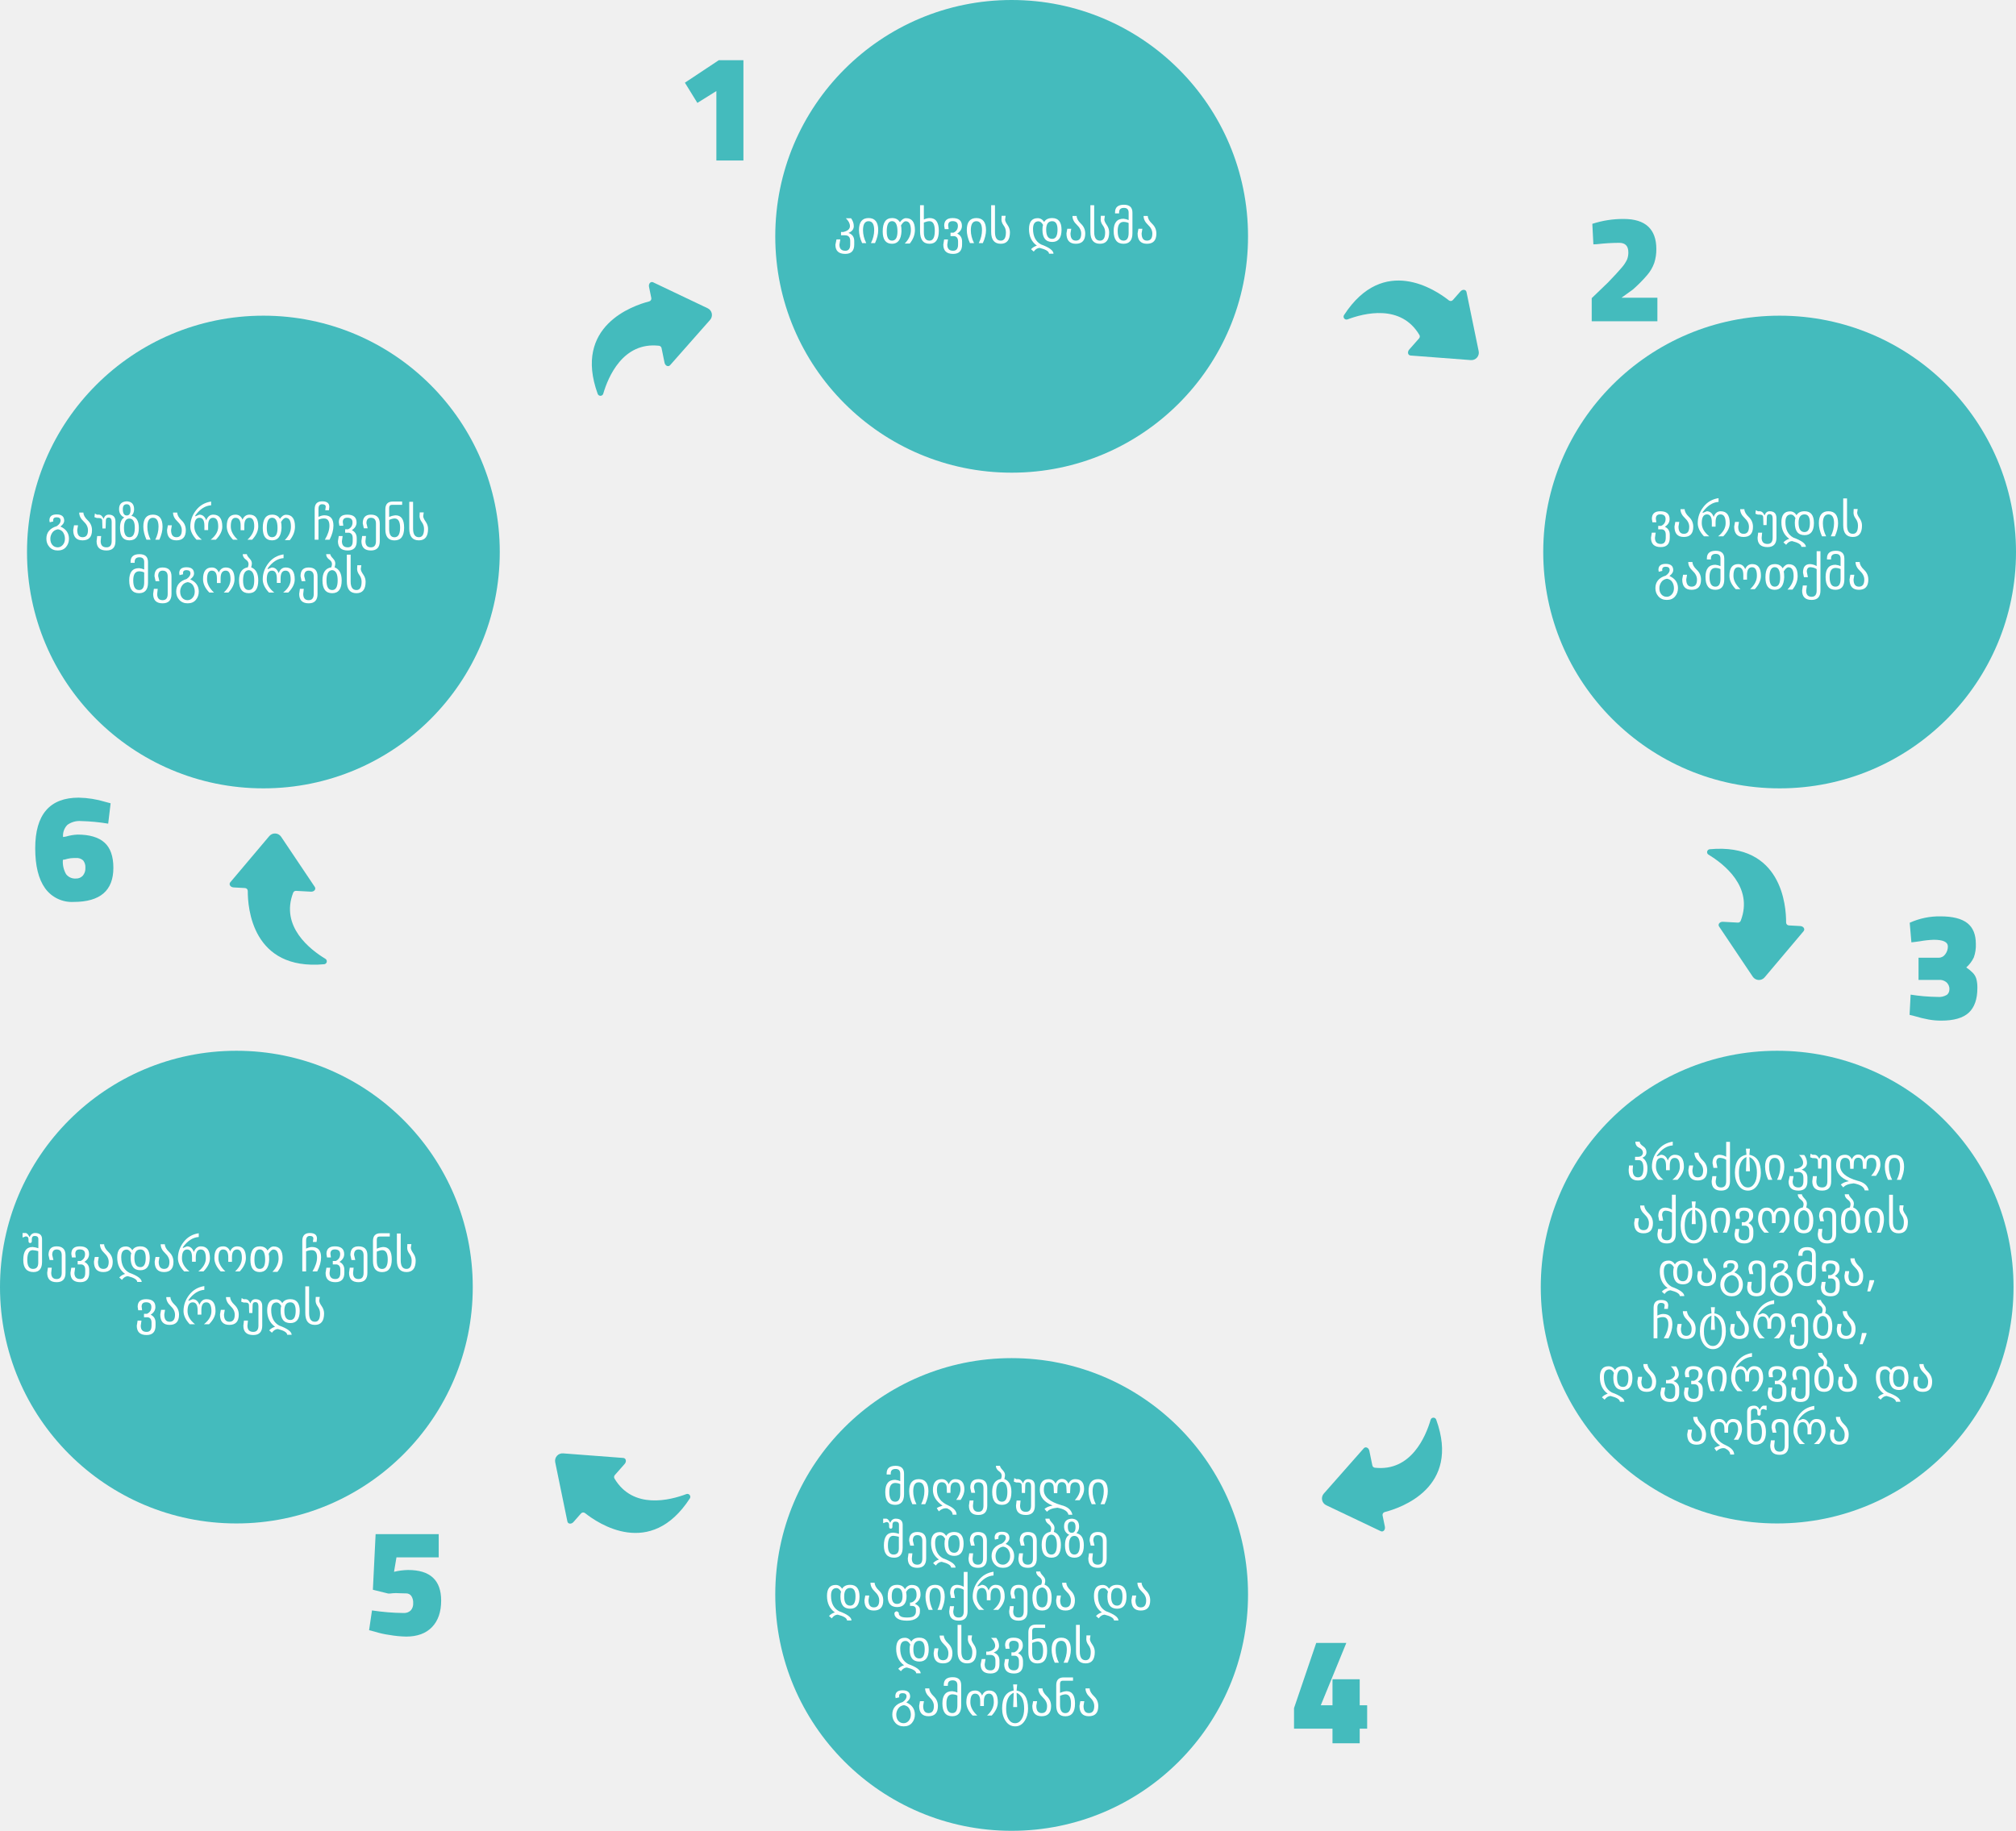
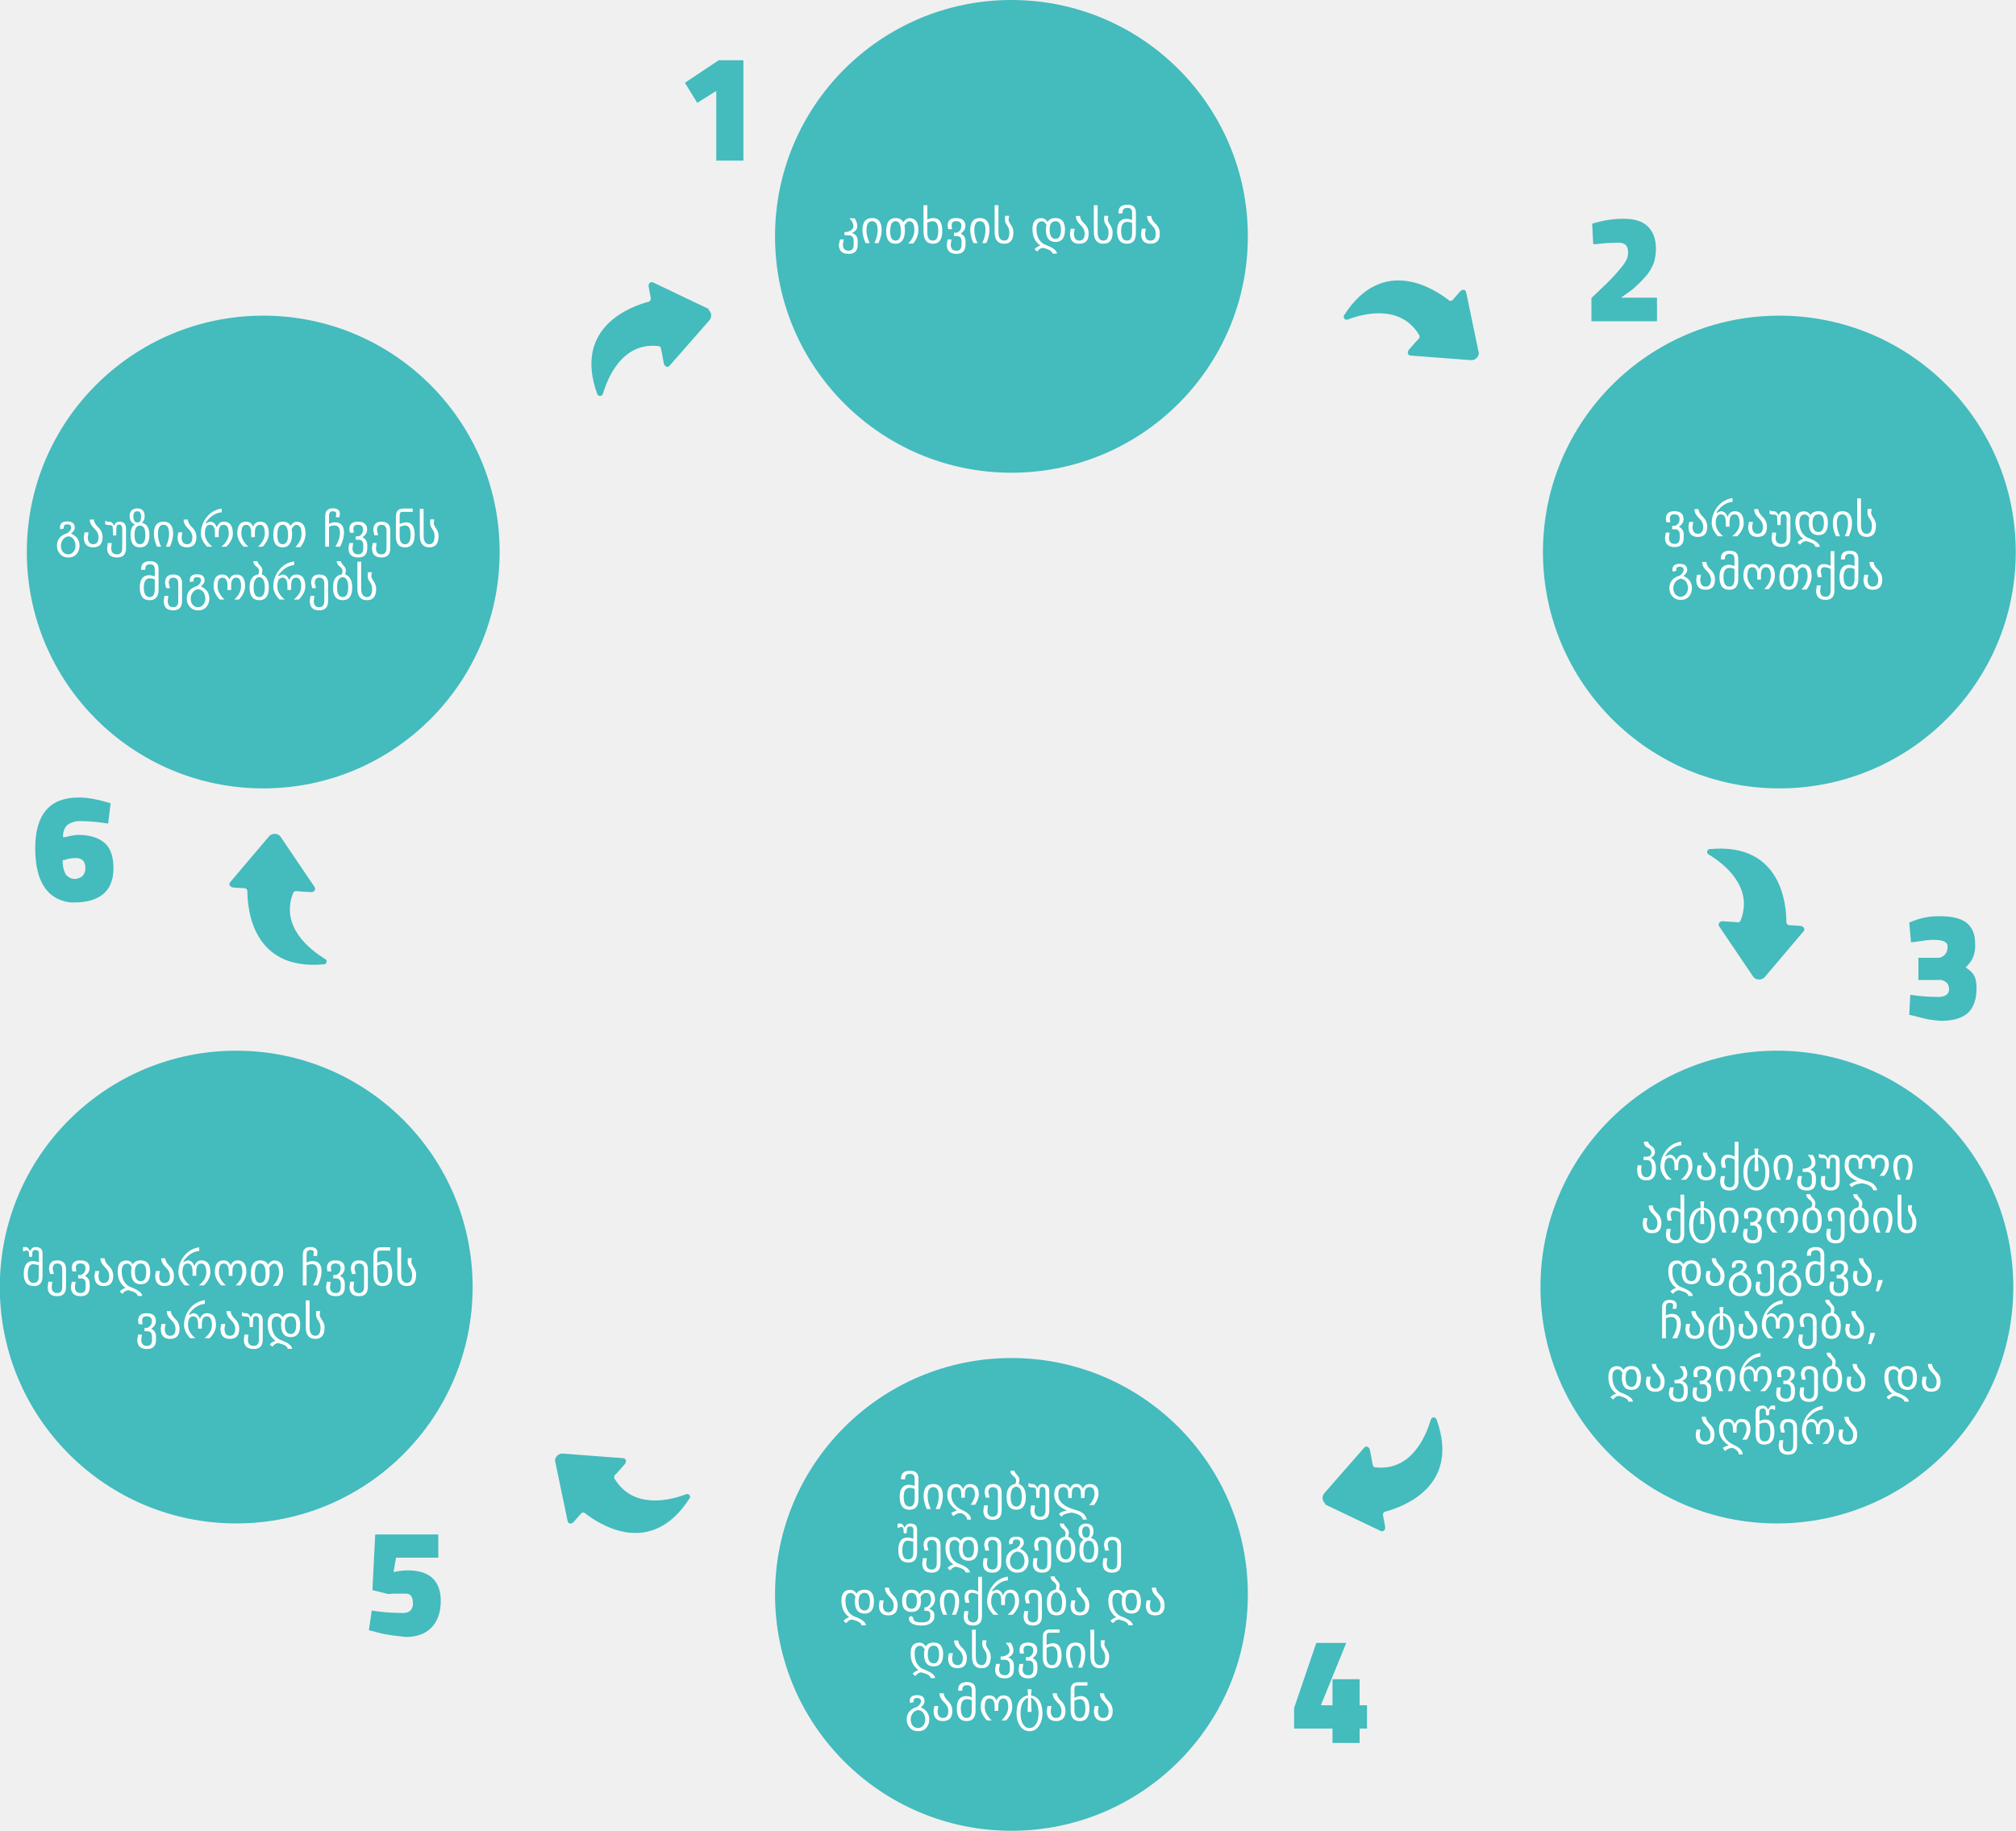
- <svg xmlns="http://www.w3.org/2000/svg" width="572.16" height="519.693" viewBox="0 0 572.16 519.693">
-   <defs>
-     <style>.a{fill:#44bbbd;}.b{fill:#fff;font-size:13px;font-family:BPGArial, BPG Arial;}</style>
-   </defs>
-   <g transform="translate(-282.347 -27)">
-     <g transform="translate(657.53 106.638)">
-       <path class="a" d="M863.881,160.5l-3.452-16.791c-.157-.763-1.125-.856-1.732-.166l-2.139,2.429h0a.829.829,0,0,1-1.139.1c-3.674-2.923-18.557-13.072-29.746,4.166a.831.831,0,0,0,.987,1.233c4.664-1.763,15.146-4.444,20.4,4.42a.828.828,0,0,1-.094.967l-.651.739-2.139,2.429c-.608.69-.394,1.638.383,1.7l17.093,1.3A2.109,2.109,0,0,0,863.881,160.5Z" transform="translate(-819.402 -140.445)" />
-       <path class="a" d="M988.828,406.709l11.057-13.1c.5-.6-.023-1.413-.941-1.464l-3.231-.178h0a.829.829,0,0,1-.785-.831c.025-4.694-1.209-22.667-21.675-20.795a.831.831,0,0,0-.357,1.538c4.27,2.573,12.861,9.151,9.148,18.766a.827.827,0,0,1-.818.524l-.983-.054-3.231-.178c-.918-.051-1.531.7-1.1,1.351l9.552,14.234A2.108,2.108,0,0,0,988.828,406.709Z" transform="translate(-863.196 -208.915)" />
-       <path class="a" d="M818,625.1l15.478,7.369c.7.335,1.36-.381,1.177-1.282l-.649-3.171h0a.83.83,0,0,1,.605-.97c4.548-1.168,21.617-6.924,14.611-26.244a.831.831,0,0,0-1.579.045c-1.4,4.784-5.586,14.762-15.828,13.612a.827.827,0,0,1-.715-.658l-.2-.965-.648-3.171c-.184-.9-1.07-1.3-1.586-.717L817.326,621.8A2.109,2.109,0,0,0,818,625.1Z" transform="translate(-816.798 -277.468)" />
-     </g>
-     <g transform="translate(347.517 107.053)">
-       <path class="a" d="M506.793,617.2,510.246,634c.157.763,1.125.856,1.733.166l2.138-2.429h0a.83.83,0,0,1,1.139-.1c3.674,2.924,18.558,13.072,29.746-4.166a.83.83,0,0,0-.987-1.232c-4.663,1.763-15.146,4.444-20.4-4.42a.828.828,0,0,1,.095-.968l.651-.739,2.138-2.429c.608-.691.394-1.638-.383-1.7l-17.093-1.3A2.109,2.109,0,0,0,506.793,617.2Z" transform="translate(-414.389 -282.18)" />
-       <path class="a" d="M386.433,364.774l-11.057,13.1c-.5.6.023,1.413.941,1.464l3.232.178h0a.828.828,0,0,1,.784.831c-.024,4.695,1.21,22.667,21.675,20.795a.831.831,0,0,0,.358-1.538c-4.271-2.574-12.861-9.151-9.148-18.766a.827.827,0,0,1,.819-.524l.983.054,3.232.178c.918.051,1.53-.7,1.1-1.351L389.8,364.96A2.108,2.108,0,0,0,386.433,364.774Z" transform="translate(-375.182 -207.487)" />
-       <path class="a" d="M554.5,148.489l-15.478-7.37c-.7-.335-1.361.381-1.177,1.282l.649,3.171h0a.83.83,0,0,1-.605.97c-4.547,1.168-21.617,6.924-14.611,26.244a.831.831,0,0,0,1.579-.045c1.4-4.783,5.586-14.762,15.828-13.612a.828.828,0,0,1,.715.658l.2.965.648,3.171c.185.9,1.07,1.3,1.586.717l11.343-12.853A2.108,2.108,0,0,0,554.5,148.489Z" transform="translate(-418.818 -141.035)" />
-     </g>
-     <path class="a" d="M568.175,60.1l-5.393,3.365-3.538-5.738,9.622-6.385h6.989V79.817h-7.679Z" transform="translate(-82.516 -7.254)" />
-     <path class="a" d="M925.859,138.021l4.617-4.444q2.63-2.719,3.839-4.164a9.825,9.825,0,0,0,1.575-2.352,5.365,5.365,0,0,0,.367-2.028q0-2.718-2.589-2.718a57.026,57.026,0,0,0-6.342.389l-.993.043-.3-5.824a28.074,28.074,0,0,1,8.931-1.381q4.616,0,6.924,2.157t2.309,6.343a12.4,12.4,0,0,1-.583,3.969,11,11,0,0,1-2.006,3.452,40.9,40.9,0,0,1-4.055,4.1l-3.237,2.33H944.5v6.687H925.859Z" transform="translate(-191.768 -26.386)" />
-     <path class="a" d="M1059.826,426.837a36.493,36.493,0,0,1-4.078-.992l-1.381-.345.3-5.739a51.916,51.916,0,0,0,7.594.647,4.328,4.328,0,0,0,2.717-.6,1.969,1.969,0,0,0,.691-1.554,2.454,2.454,0,0,0-.906-2.049,2.962,2.962,0,0,0-2.114-.626h-5.738v-6.3h5.738a2.224,2.224,0,0,0,1.855-.993,3.618,3.618,0,0,0,.733-2.2q0-1.9-4.012-1.9a27.791,27.791,0,0,0-3.97.431l-1.251.173-1.122.13-.475-5.566a20.36,20.36,0,0,1,8.715-1.812q5.176,0,7.615,1.9t2.438,5.911a10.129,10.129,0,0,1-.583,3.862,8.839,8.839,0,0,1-2.135,2.826,11.976,11.976,0,0,1,1.942,1.618,4.221,4.221,0,0,1,.927,1.66,9.512,9.512,0,0,1,.281,2.59q0,4.7-2.437,6.968t-7.832,2.265A20.506,20.506,0,0,1,1059.826,426.837Z" transform="translate(-230.064 -110.423)" />
-     <path class="a" d="M816.423,715.675H805.507v-5.824l6.3-18.509h8.542l-7.247,17.69h3.323v-7.378h7.723v7.378h2.114v6.644h-2.114v4.142h-7.723Z" transform="translate(-155.903 -197.976)" />
-     <path class="a" d="M437.263,675.947a24.811,24.811,0,0,1-4.055-.906l-1.64-.431.82-5.61a64.36,64.36,0,0,0,8.974.734,2.713,2.713,0,0,0,2.006-.712,2.832,2.832,0,0,0,.713-2.093,3.355,3.355,0,0,0-.54-2.05,1.765,1.765,0,0,0-1.489-.711l-1.683-.043q-.389-.043-1.208-.043a12.045,12.045,0,0,0-1.683.129H437l-4.357-1.078.776-15.791h17.905v6.6H439.334l-.69,4.1a17.634,17.634,0,0,1,4.013-.518q9.361,0,9.363,8.672,0,4.833-2.588,7.529t-7.335,2.7A30.854,30.854,0,0,1,437.263,675.947Z" transform="translate(-44.468 -184.863)" />
-     <path class="a" d="M299.368,375.236q-2.783-3.906-2.783-11.327,0-14.367,12.34-14.367a27.641,27.641,0,0,1,7.594,1.208l1.467.388-.691,5.782a54.78,54.78,0,0,0-7.68-.734,5.84,5.84,0,0,0-3.9,1.078,4.369,4.369,0,0,0-1.23,3.452l.82-.129a13.823,13.823,0,0,1,3.279-.561q5.134,0,7.658,2.265t2.524,7.184q0,9.664-11.261,9.664A9.355,9.355,0,0,1,299.368,375.236Zm10.722-3.539a3.161,3.161,0,0,0,.734-2.222,3.083,3.083,0,0,0-.625-2.114,2.723,2.723,0,0,0-2.093-.69,14.174,14.174,0,0,0-1.467.065A10.18,10.18,0,0,0,305,367.1l-.561.086a7.027,7.027,0,0,0,.906,4.077A3.205,3.205,0,0,0,308.1,372.5,2.561,2.561,0,0,0,310.089,371.7Z" transform="translate(-4.243 -96.118)" />
-     <g transform="translate(502.376 27)">
-       <circle class="a" cx="67.087" cy="67.087" r="67.087" transform="translate(0)" />
-       <text class="b" transform="translate(64.926 69.009)">
-         <tspan x="-48.436" y="0">კითხვის დასმა</tspan>
-       </text>
-     </g>
-     <g transform="translate(720.333 116.609)">
-       <circle class="a" cx="67.087" cy="67.087" r="67.087" />
-       <text class="b" transform="translate(63.899 62.625)">
-         <tspan x="-33.957" y="0">ვარაუდის </tspan>
-         <tspan x="-32.646" y="15">გამოთქმა</tspan>
-       </text>
-     </g>
-     <g transform="translate(282.347 325.273)">
-       <circle class="a" cx="67.087" cy="67.087" r="67.087" />
-       <text class="b" transform="translate(66.77 62.625)">
-         <tspan x="-60.744" y="0">შევადაროთ ჩვენს </tspan>
-         <tspan x="-28.59" y="15">ვარაუდს</tspan>
-       </text>
-     </g>
-     <g transform="translate(290.012 116.609)">
-       <circle class="a" cx="67.087" cy="67.087" r="67.087" transform="translate(0)" />
-       <text class="b" transform="translate(64.248 63.588)">
-         <tspan x="-59.328" y="0">გაუზიაროთ ჩვენს </tspan>
-         <tspan x="-35.877" y="15">მეგობრებს</tspan>
-       </text>
-     </g>
-     <g transform="translate(719.631 325.273)">
-       <circle class="a" cx="67.087" cy="67.087" r="67.087" />
-       <text class="b" transform="translate(67.642 36.63)">
-         <tspan x="-43.335" y="0">პრაქტიკული </tspan>
-         <tspan x="-41.777" y="15">აქტივობების</tspan>
-         <tspan x="-34.5" y="30">დაგეგმვა, </tspan>
-         <tspan x="-36.448" y="45" xml:space="preserve">ჩატარება,  </tspan>
-         <tspan x="-51.502" y="60">დაკვირვება და </tspan>
-         <tspan x="-26.714" y="75">აღწერა </tspan>
-       </text>
-     </g>
-     <g transform="translate(502.376 412.52)">
-       <circle class="a" cx="67.087" cy="67.087" r="67.087" transform="translate(0)" />
-       <text class="b" transform="translate(65.977 41.461)">
-         <tspan x="-35.398" y="0">მიღებული </tspan>
-         <tspan x="-35.728" y="15">შედეგებზე </tspan>
-         <tspan x="-51.937" y="30" xml:space="preserve">დაფიქრება და  </tspan>
-         <tspan x="-32.3" y="45">დასკვნის </tspan>
-         <tspan x="-33.341" y="60">გამოტანა </tspan>
-       </text>
-     </g>
+ <svg xmlns="http://www.w3.org/2000/svg" version="1.1" id="Layer_1" x="0px" y="0px" viewBox="0 0 572.2 519.7" style="enable-background:new 0 0 572.2 519.7;" xml:space="preserve">
+   <style type="text/css">
+ 	.st0{fill:#44BBBD;}
+ 	.st1{fill:#FFFFFF;}
+ 	.st2{font-family:'BPGArial';}
+ 	.st3{font-size:13px;}
+ </style>
+   <g transform="translate(657.53 106.638)">
+     <path class="st0" d="M-237.9-6.9l-3.5-16.8c-0.2-0.8-1.1-0.9-1.7-0.2l-2.1,2.4l0,0c-0.3,0.3-0.8,0.4-1.1,0.1   c-3.7-2.9-18.6-13.1-29.7,4.2c-0.3,0.4-0.1,0.9,0.2,1.2c0.2,0.1,0.5,0.2,0.7,0.1c4.7-1.8,15.1-4.4,20.4,4.4c0.2,0.3,0.1,0.7-0.1,1   l-0.7,0.7l-2.1,2.4c-0.6,0.7-0.4,1.6,0.4,1.7l17.1,1.3c1.2,0.1,2.2-0.8,2.3-1.9C-237.8-6.6-237.8-6.8-237.9-6.9z" />
+     <path class="st0" d="M-156.7,170.8l11.1-13.1c0.5-0.6,0-1.4-0.9-1.5l-3.2-0.2l0,0c-0.4,0-0.8-0.4-0.8-0.8c0-4.7-1.2-22.7-21.7-20.8   c-0.5,0-0.8,0.4-0.8,0.9c0,0.3,0.2,0.5,0.4,0.6c4.3,2.6,12.9,9.2,9.1,18.8c-0.1,0.3-0.5,0.5-0.8,0.5l-1-0.1l-3.2-0.2   c-0.9-0.1-1.5,0.7-1.1,1.4l9.6,14.2c0.6,1,2,1.2,2.9,0.6C-157,171.1-156.8,170.9-156.7,170.8z" />
+     <path class="st0" d="M-281.1,320.6l15.5,7.4c0.7,0.3,1.4-0.4,1.2-1.3l-0.6-3.2l0,0c-0.1-0.4,0.2-0.9,0.6-1   c4.5-1.2,21.6-6.9,14.6-26.2c-0.2-0.4-0.6-0.7-1.1-0.5c-0.2,0.1-0.4,0.3-0.5,0.5c-1.4,4.8-5.6,14.8-15.8,13.6   c-0.4,0-0.6-0.3-0.7-0.7l-0.2-1l-0.6-3.2c-0.2-0.9-1.1-1.3-1.6-0.7l-11.3,12.9c-0.8,0.9-0.7,2.2,0.2,3   C-281.5,320.4-281.3,320.5-281.1,320.6z" />
+   </g>
+   <g transform="translate(347.517 107.053)">
+     <path class="st0" d="M-189.9,308l3.5,16.8c0.2,0.8,1.1,0.9,1.7,0.2l2.1-2.4l0,0c0.3-0.3,0.8-0.4,1.1-0.1   c3.7,2.9,18.6,13.1,29.7-4.2c0.3-0.4,0.1-0.9-0.2-1.1c-0.2-0.1-0.5-0.2-0.7-0.1c-4.7,1.8-15.1,4.4-20.4-4.4c-0.2-0.3-0.1-0.7,0.1-1   l0.7-0.7l2.1-2.4c0.6-0.7,0.4-1.6-0.4-1.7l-17.1-1.3c-1.2-0.1-2.2,0.8-2.3,1.9C-190,307.6-190,307.8-189.9,308z" />
+     <path class="st0" d="M-271.1,130.3l-11.1,13.1c-0.5,0.6,0,1.4,0.9,1.5l3.2,0.2l0,0c0.4,0,0.8,0.4,0.8,0.8c0,4.7,1.2,22.7,21.7,20.8   c0.5,0,0.8-0.4,0.8-0.9c0-0.3-0.2-0.5-0.4-0.6c-4.3-2.6-12.9-9.2-9.1-18.8c0.1-0.3,0.5-0.5,0.8-0.5l1,0.1l3.2,0.2   c0.9,0.1,1.5-0.7,1.1-1.4l-9.6-14.2c-0.6-1-2-1.2-2.9-0.6C-270.8,130-271,130.1-271.1,130.3z" />
+     <path class="st0" d="M-146.7-19.5l-15.5-7.4c-0.7-0.3-1.4,0.4-1.2,1.3l0.6,3.2l0,0c0.1,0.4-0.2,0.9-0.6,1   c-4.5,1.2-21.6,6.9-14.6,26.2c0.2,0.4,0.6,0.7,1.1,0.5c0.2-0.1,0.4-0.3,0.5-0.5c1.4-4.8,5.6-14.8,15.8-13.6c0.4,0,0.6,0.3,0.7,0.7   l0.2,1l0.6,3.2c0.2,0.9,1.1,1.3,1.6,0.7l11.3-12.9c0.8-0.9,0.7-2.2-0.2-3C-146.3-19.4-146.5-19.5-146.7-19.5z" />
+   </g>
+   <path class="st0" d="M203.3,25.8l-5.4,3.4l-3.5-5.7l9.6-6.4h7v28.5h-7.7L203.3,25.8z" />
+   <path class="st0" d="M451.7,84.6l4.6-4.4c1.8-1.8,3-3.2,3.8-4.2c0.6-0.7,1.2-1.5,1.6-2.4c0.3-0.6,0.4-1.3,0.4-2  c0-1.8-0.9-2.7-2.6-2.7c-2.1,0-4.2,0.1-6.3,0.4l-1,0l-0.3-5.8c2.9-0.9,5.9-1.4,8.9-1.4c3.1,0,5.4,0.7,6.9,2.2  c1.5,1.4,2.3,3.6,2.3,6.3c0,1.3-0.2,2.7-0.6,4c-0.5,1.3-1.1,2.4-2,3.5c-1.3,1.5-2.6,2.8-4.1,4.1l-3.2,2.3h10.2v6.7h-18.6V84.6z" />
+   <path class="st0" d="M547.4,289.4c-1.4-0.3-2.7-0.6-4.1-1l-1.4-0.3l0.3-5.7c2.5,0.4,5.1,0.6,7.6,0.6c0.9,0.1,1.9-0.1,2.7-0.6  c0.5-0.4,0.7-1,0.7-1.6c0-0.8-0.3-1.6-0.9-2c-0.6-0.5-1.4-0.7-2.1-0.6h-5.7v-6.3h5.7c0.7,0,1.4-0.4,1.9-1c0.5-0.6,0.7-1.4,0.7-2.2  c0-1.3-1.3-1.9-4-1.9c-1.3,0-2.7,0.2-4,0.4l-1.3,0.2l-1.1,0.1l-0.5-5.6c2.7-1.2,5.7-1.9,8.7-1.8c3.5,0,6,0.6,7.6,1.9  s2.4,3.2,2.4,5.9c0.1,1.3-0.1,2.6-0.6,3.9c-0.5,1.1-1.2,2-2.1,2.8c0.7,0.5,1.4,1,1.9,1.6c0.4,0.5,0.7,1,0.9,1.7  c0.2,0.8,0.3,1.7,0.3,2.6c0,3.1-0.8,5.5-2.4,7c-1.6,1.5-4.2,2.3-7.8,2.3C549.7,289.7,548.6,289.6,547.4,289.4z" />
+   <path class="st0" d="M378.2,490.7h-10.9v-5.8l6.3-18.5h8.5l-7.2,17.7h3.3v-7.4h7.7v7.4h2.1v6.6h-2.1v4.1h-7.7L378.2,490.7z" />
+   <path class="st0" d="M110.4,464.1c-1.4-0.2-2.7-0.5-4.1-0.9l-1.6-0.4l0.8-5.6c3,0.5,6,0.7,9,0.7c0.7,0,1.5-0.2,2-0.7  c0.5-0.6,0.8-1.3,0.7-2.1c0-0.7-0.1-1.4-0.5-2c-0.3-0.5-0.9-0.7-1.5-0.7l-1.7,0c-0.3,0-0.7,0-1.2,0c-0.6,0-1.1,0-1.7,0.1h-0.5  l-4.4-1.1l0.8-15.8h17.9v6.6h-12l-0.7,4.1c1.3-0.3,2.7-0.5,4-0.5c6.2,0,9.4,2.9,9.4,8.7c0,3.2-0.9,5.7-2.6,7.5  c-1.7,1.8-4.2,2.7-7.3,2.7C113.7,464.5,112,464.4,110.4,464.1z" />
+   <path class="st0" d="M12.8,252.1c-1.9-2.6-2.8-6.4-2.8-11.3c0-9.6,4.1-14.4,12.3-14.4c2.6,0,5.1,0.5,7.6,1.2l1.5,0.4l-0.7,5.8  c-2.5-0.4-5.1-0.7-7.7-0.7c-1.4-0.1-2.8,0.3-3.9,1.1c-0.9,0.9-1.3,2.2-1.2,3.5l0.8-0.1c1.1-0.3,2.2-0.5,3.3-0.6c3.4,0,6,0.8,7.7,2.3  s2.5,3.9,2.5,7.2c0,6.4-3.8,9.7-11.3,9.7C17.7,256.2,14.6,254.7,12.8,252.1z M23.5,248.6c0.5-0.6,0.8-1.4,0.7-2.2  c0.1-0.8-0.2-1.5-0.6-2.1c-0.6-0.5-1.3-0.8-2.1-0.7c-0.5,0-1,0-1.5,0.1c-0.6,0.1-1.1,0.2-1.6,0.4l-0.6,0.1c-0.1,1.4,0.2,2.8,0.9,4.1  c0.7,0.8,1.7,1.3,2.8,1.2C22.3,249.4,23,249.1,23.5,248.6L23.5,248.6z" />
+   <g transform="translate(502.376 27)">
+     <circle class="st0" cx="-215.3" cy="40.1" r="67.1" />
+     <text transform="matrix(1 0 0 1 -264.857 42.009)" class="st1 st2 st3">კითხვის დასმა</text>
+   </g>
+   <g transform="translate(720.333 116.609)">
+     <circle class="st0" cx="-215.3" cy="40.1" r="67.1" />
+     <text transform="matrix(1 0 0 1 -248.405 35.625)" class="st1 st2 st3">ვარაუდის </text>
+     <text transform="matrix(1 0 0 1 -247.094 50.625)" class="st1 st2 st3">გამოთქმა</text>
+   </g>
+   <g transform="translate(282.347 325.273)">
+     <circle class="st0" cx="-215.3" cy="40.1" r="67.1" />
+     <text transform="matrix(1 0 0 1 -276.1805 39.6296)" class="st1 st2 st3">შევადაროთ ჩვენს </text>
+     <text transform="matrix(1 0 0 1 -244.0266 54.6296)" class="st1 st2 st3">ვარაუდს</text>
+   </g>
+   <g transform="translate(290.012 116.609)">
+     <circle class="st0" cx="-215.3" cy="40.1" r="67.1" />
+     <text transform="matrix(1 0 0 1 -274.427 38.588)" class="st1 st2 st3">გაუზიაროთ ჩვენს </text>
+     <text transform="matrix(1 0 0 1 -250.976 53.588)" class="st1 st2 st3">მეგობრებს</text>
+   </g>
+   <g transform="translate(719.631 325.273)">
+     <circle class="st0" cx="-215.3" cy="40.1" r="67.1" />
+     <text transform="matrix(1 0 0 1 -255.5949 9.6301)" class="st1 st2 st3">პრაქტიკული </text>
+     <text transform="matrix(1 0 0 1 -254.0369 24.6301)" class="st1 st2 st3">აქტივობების</text>
+     <text transform="matrix(1 0 0 1 -246.7599 39.6301)" class="st1 st2 st3">დაგეგმვა, </text>
+     <text transform="matrix(1 0 0 1 -248.7079 54.6301)" class="st1 st2 st3">ჩატარება,  </text>
+     <text transform="matrix(1 0 0 1 -263.7619 69.6301)" class="st1 st2 st3">დაკვირვება და </text>
+     <text transform="matrix(1 0 0 1 -238.9739 84.6301)" class="st1 st2 st3">აღწერა</text>
+   </g>
+   <g transform="translate(502.376 412.52)">
+     <circle class="st0" cx="-215.3" cy="40.1" r="67.1" />
+     <text transform="matrix(1 0 0 1 -247.6576 15.8738)" class="st1 st2 st3">მიღებულ</text>
+     <text transform="matrix(1 0 0 1 -247.9876 30.8738)" class="st1 st2 st3">შედეგებზე </text>
+     <text transform="matrix(1 0 0 1 -264.1966 45.8738)" class="st1 st2 st3">დაფიქრება და  </text>
+     <text transform="matrix(1 0 0 1 -244.5596 60.8738)" class="st1 st2 st3">დასკვნის </text>
+     <text transform="matrix(1 0 0 1 -245.6006 75.8738)" class="st1 st2 st3">გამოტანა</text>
  </g>
</svg>
